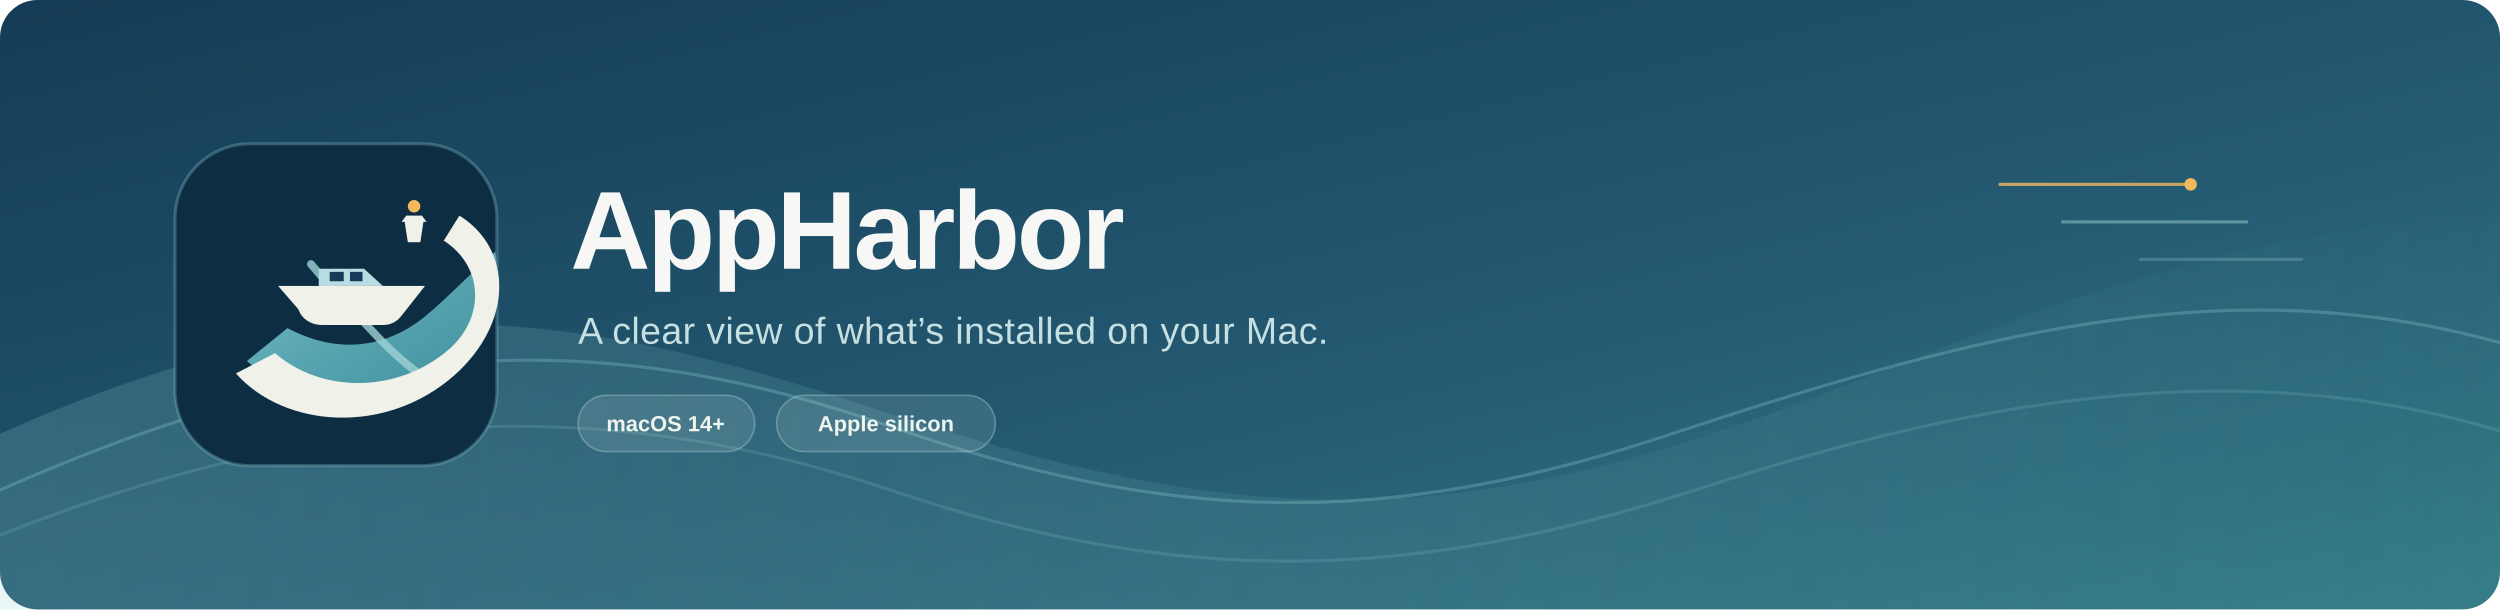
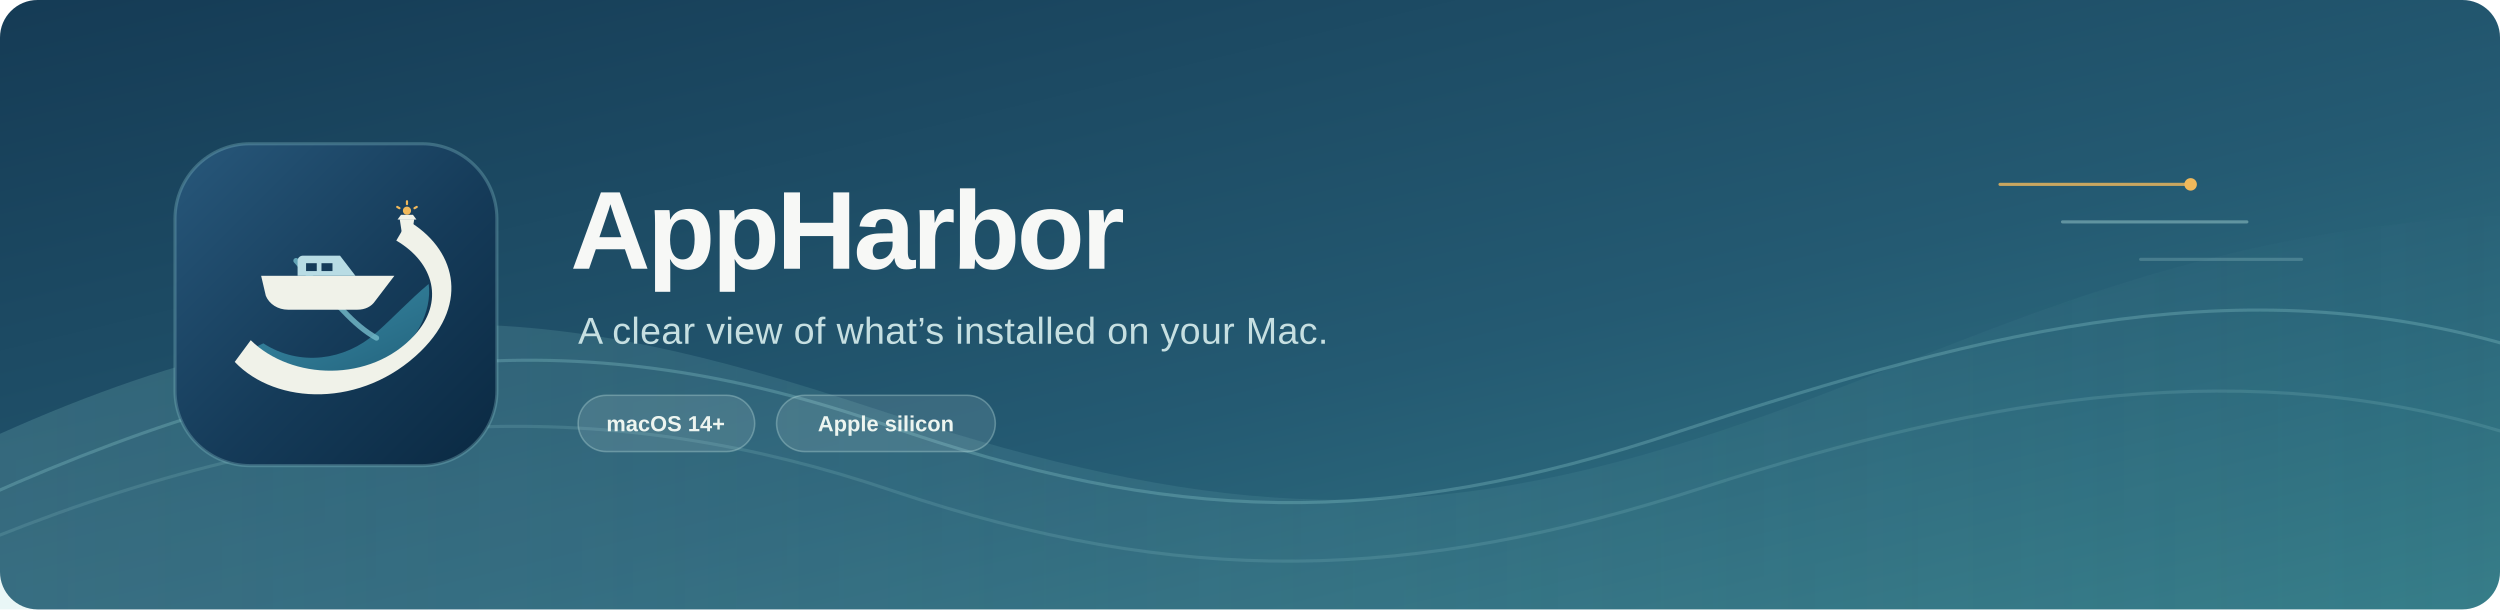
<svg xmlns="http://www.w3.org/2000/svg" width="1600" height="390" viewBox="0 0 1600 390" role="img" aria-labelledby="title desc">
  <defs>
    <linearGradient id="sea" x1="0" y1="0" x2="1" y2="1">
      <stop stop-color="#153b55" />
      <stop offset=".58" stop-color="#245a72" />
      <stop offset="1" stop-color="#367d89" />
    </linearGradient>
-     <linearGradient id="water" x1="0" y1="0" x2="1" y2="1">
-       <stop stop-color="#71bac5" />
-       <stop offset="1" stop-color="#3d8e9c" />
+     <linearGradient id="bannerIconSea" x1="0" y1="0" x2="1" y2="1">
+       <stop offset="0" stop-color="#28587B" />
+       <stop offset="0.55" stop-color="#153B59" />
+       <stop offset="1" stop-color="#0A2942" />
    </linearGradient>
+     <linearGradient id="bannerIconWater" x1="0" y1="0" x2="0.9" y2="1">
+       <stop offset="0" stop-color="#3B8DA8" />
+       <stop offset="1" stop-color="#23647E" />
+     </linearGradient>
+     <clipPath id="bannerIconClip" clipPathUnits="userSpaceOnUse">
+       <rect x="112" y="92" width="206" height="206" rx="48" />
+     </clipPath>
    <linearGradient id="glow" x1="0" y1="0" x2="1" y2="0">
      <stop stop-color="#91d4d2" stop-opacity=".2" />
      <stop offset="1" stop-color="#91d4d2" stop-opacity="0" />
    </linearGradient>
  </defs>
  <rect width="1600" height="390" rx="24" fill="url(#sea)" />
  <path d="M-35 294C214 173 360 196 555 260s326 83 514 26c182-55 311-145 566-149v253H-35z" fill="url(#glow)" />
  <path d="M-10 318c226-101 386-112 577-46 181 63 318 68 508 4 203-67 366-107 544-51" fill="none" stroke="#8dcdd0" stroke-opacity=".3" stroke-width="2" />
  <path d="M-4 344c220-88 398-90 575-30 184 62 332 59 519-2 185-60 351-85 514-35" fill="none" stroke="#a0d7d7" stroke-opacity=".16" stroke-width="2" />
-   <g transform="translate(112 92)">
-     <rect width="206" height="206" rx="48" fill="#0d2d43" stroke="#83bdc6" stroke-opacity=".34" stroke-width="2" />
-     <path d="M46 139c29 26 83 32 119 10 17-10 30-26 36-44 5-13 6-25 4-36-16 14-28 27-42 39-25 22-57 28-91 10z" fill="url(#water)" />
-     <path d="M87 77c15 18 31 34 45 49 10 10 21 20 32 26" fill="none" stroke="#9ed2d5" stroke-width="5" stroke-linecap="round" opacity=".8" />
-     <path d="M39 147c31 35 96 40 140 1 38-34 37-81 3-102l-10 16c25 16 27 48 4 69-33 29-82 29-112 3z" fill="#f0f2e9" />
-     <path d="M66 91h94l-15 19c-3 4-7 6-12 6h-39c-7 0-13-4-15-10z" fill="#f0f2e9" />
-     <path d="M92 91V80h29l12 11z" fill="#b8dce4" />
-     <path d="M99 82h9v6h-9zm13 0h8v6h-8z" fill="#153b59" />
-     <path d="M147 50h12l-2 13h-8zM145 50h16l-3-4h-10z" fill="#f0f2e9" />
-     <circle cx="153" cy="40" r="4" fill="#f1b95b" />
+   <g clip-path="url(#bannerIconClip)">
+     <g transform="translate(112 92) scale(0.2011719)">
+       <rect width="1024" height="1024" fill="url(#bannerIconSea)" />
+       <path d="M222 663 C329 750 502 772 641 712 C703 685 750 636 779 582 C802 538 813 490 807 446 C745 498 695 553 638 603 C541 689 397 710 281 635 Z" fill="url(#bannerIconWater)" />
+       <path d="M385 372 C432 427 486 479 535 531 C571 569 605 598 641 618" fill="none" stroke="#73B9C8" stroke-width="17" stroke-linecap="round" opacity="0.82" />
+       <path d="M190 694 C321 832 596 842 782 660 C942 503 888 331 741 245 L704 308 C825 379 858 504 762 609 C622 762 370 752 241 625 Z" fill="#F0F2E9" />
+       <g>
+         <path d="M274 420 L698 420 L637 500 C625 518 605 528 580 528 L360 528 C327 528 300 510 289 484 Z" fill="#F0F2E9" />
+         <path d="M390 420 L390 372 C390 363 398 356 407 356 L525 356 L574 420 Z" fill="#B8DCE4" />
+         <path d="M417 380 L451 380 L451 405 L417 405 Z M466 380 L501 380 L501 405 L466 405 Z" fill="#153B59" />
+       </g>
+       <path d="M715 240 L761 240 L754 286 L722 286 Z" fill="#F0F2E9" />
+       <path d="M708 241 L768 241 L757 226 L719 226 Z" fill="#F0F2E9" />
+       <circle cx="738" cy="213" r="13" fill="#F1B95B" />
+       <path d="M738 192 L738 183 M714 205 L707 201 M762 205 L769 201" fill="none" stroke="#F1B95B" stroke-width="7" stroke-linecap="round" />
+     </g>
  </g>
+   <rect x="112" y="92" width="206" height="206" rx="48" fill="none" stroke="#83bdc6" stroke-opacity=".34" stroke-width="2" />
  <text x="365" y="172" font-family="-apple-system,BlinkMacSystemFont,Arial,sans-serif" font-size="71" fill="#f7f8f6" font-weight="700" letter-spacing="-2">AppHarbor</text>
  <text x="370" y="220" font-family="-apple-system,BlinkMacSystemFont,Arial,sans-serif" font-size="24" fill="#c6dfe1" letter-spacing=".25">A clear view of what’s installed on your Mac.</text>
  <rect x="370" y="253" width="113" height="36" rx="18" fill="#d8ece7" fill-opacity=".13" stroke="#b4d7d7" stroke-opacity=".38" />
  <text x="426" y="276" text-anchor="middle" font-family="-apple-system,BlinkMacSystemFont,Arial,sans-serif" font-size="14" fill="#edf5f0" font-weight="600">macOS 14+</text>
  <rect x="497" y="253" width="140" height="36" rx="18" fill="#d8ece7" fill-opacity=".13" stroke="#b4d7d7" stroke-opacity=".38" />
  <text x="567" y="276" text-anchor="middle" font-family="-apple-system,BlinkMacSystemFont,Arial,sans-serif" font-size="14" fill="#edf5f0" font-weight="600">Apple silicon</text>
  <path d="M1280 118h120" stroke="#f1b95b" stroke-width="2" stroke-linecap="round" opacity=".8" />
  <circle cx="1402" cy="118" r="4" fill="#f1b95b" />
  <path d="M1320 142h118" stroke="#a9d6d6" stroke-width="2" stroke-linecap="round" opacity=".45" />
  <path d="M1370 166h103" stroke="#a9d6d6" stroke-width="2" stroke-linecap="round" opacity=".25" />
</svg>
